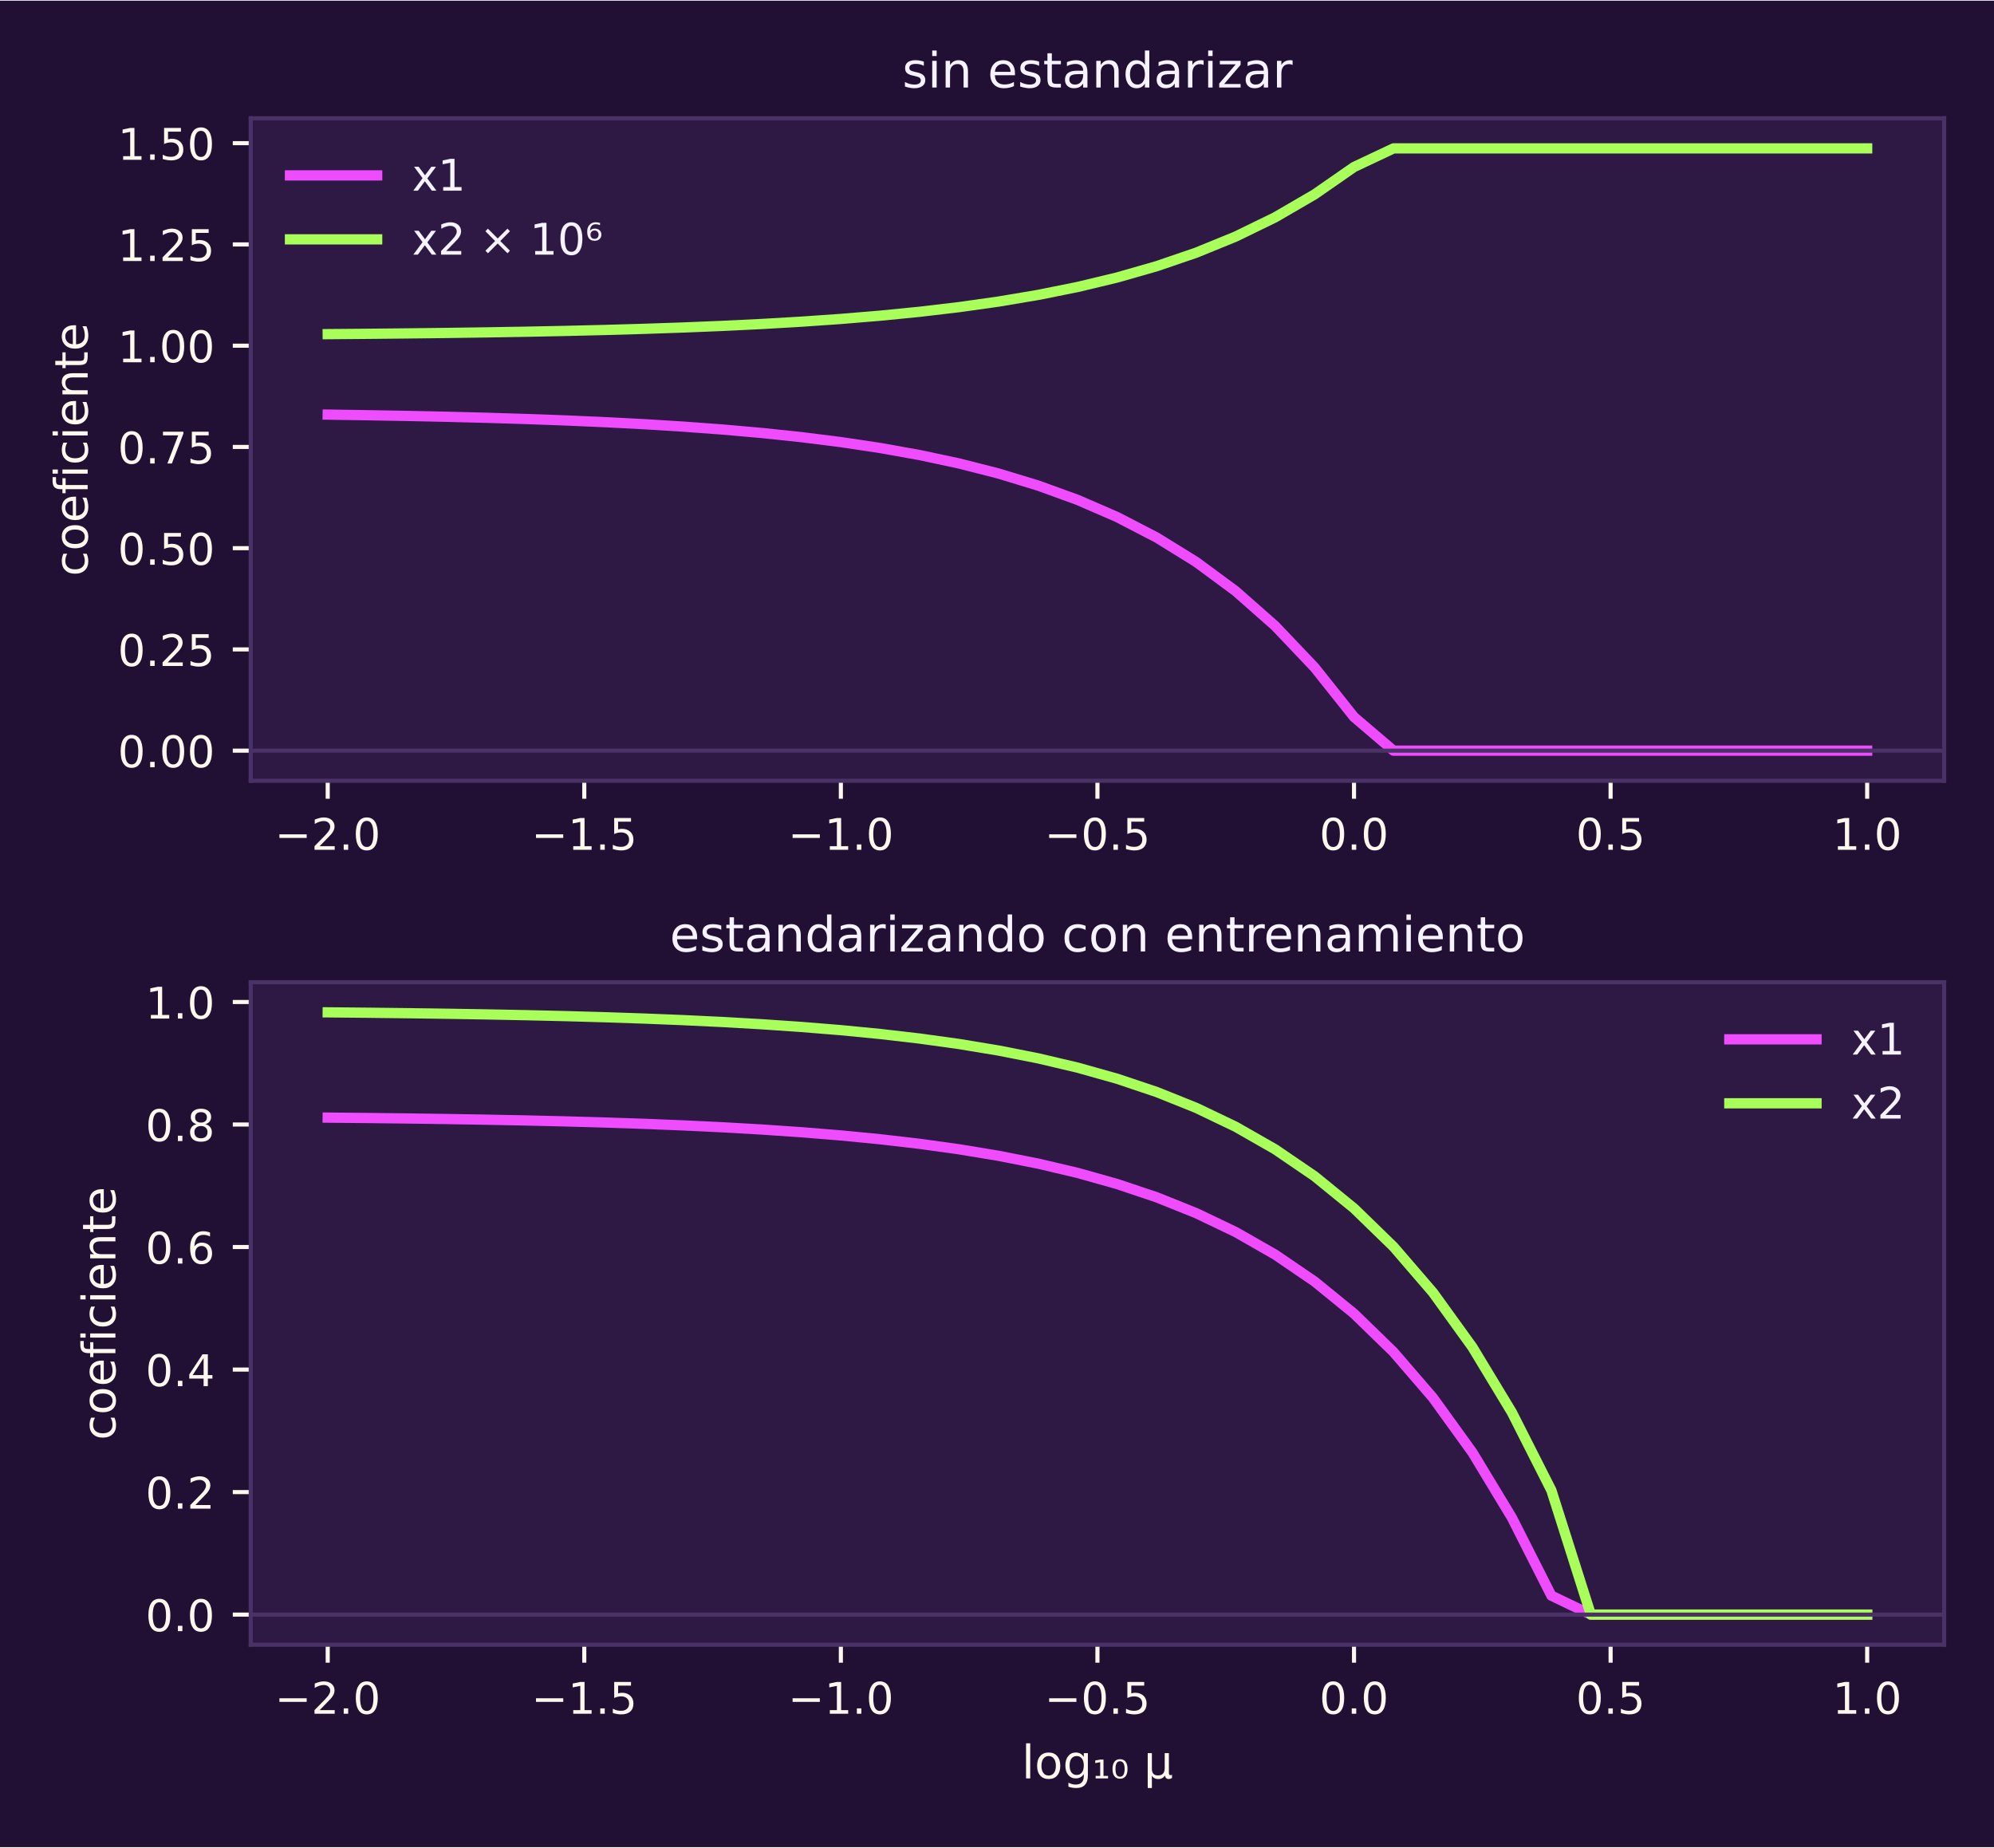
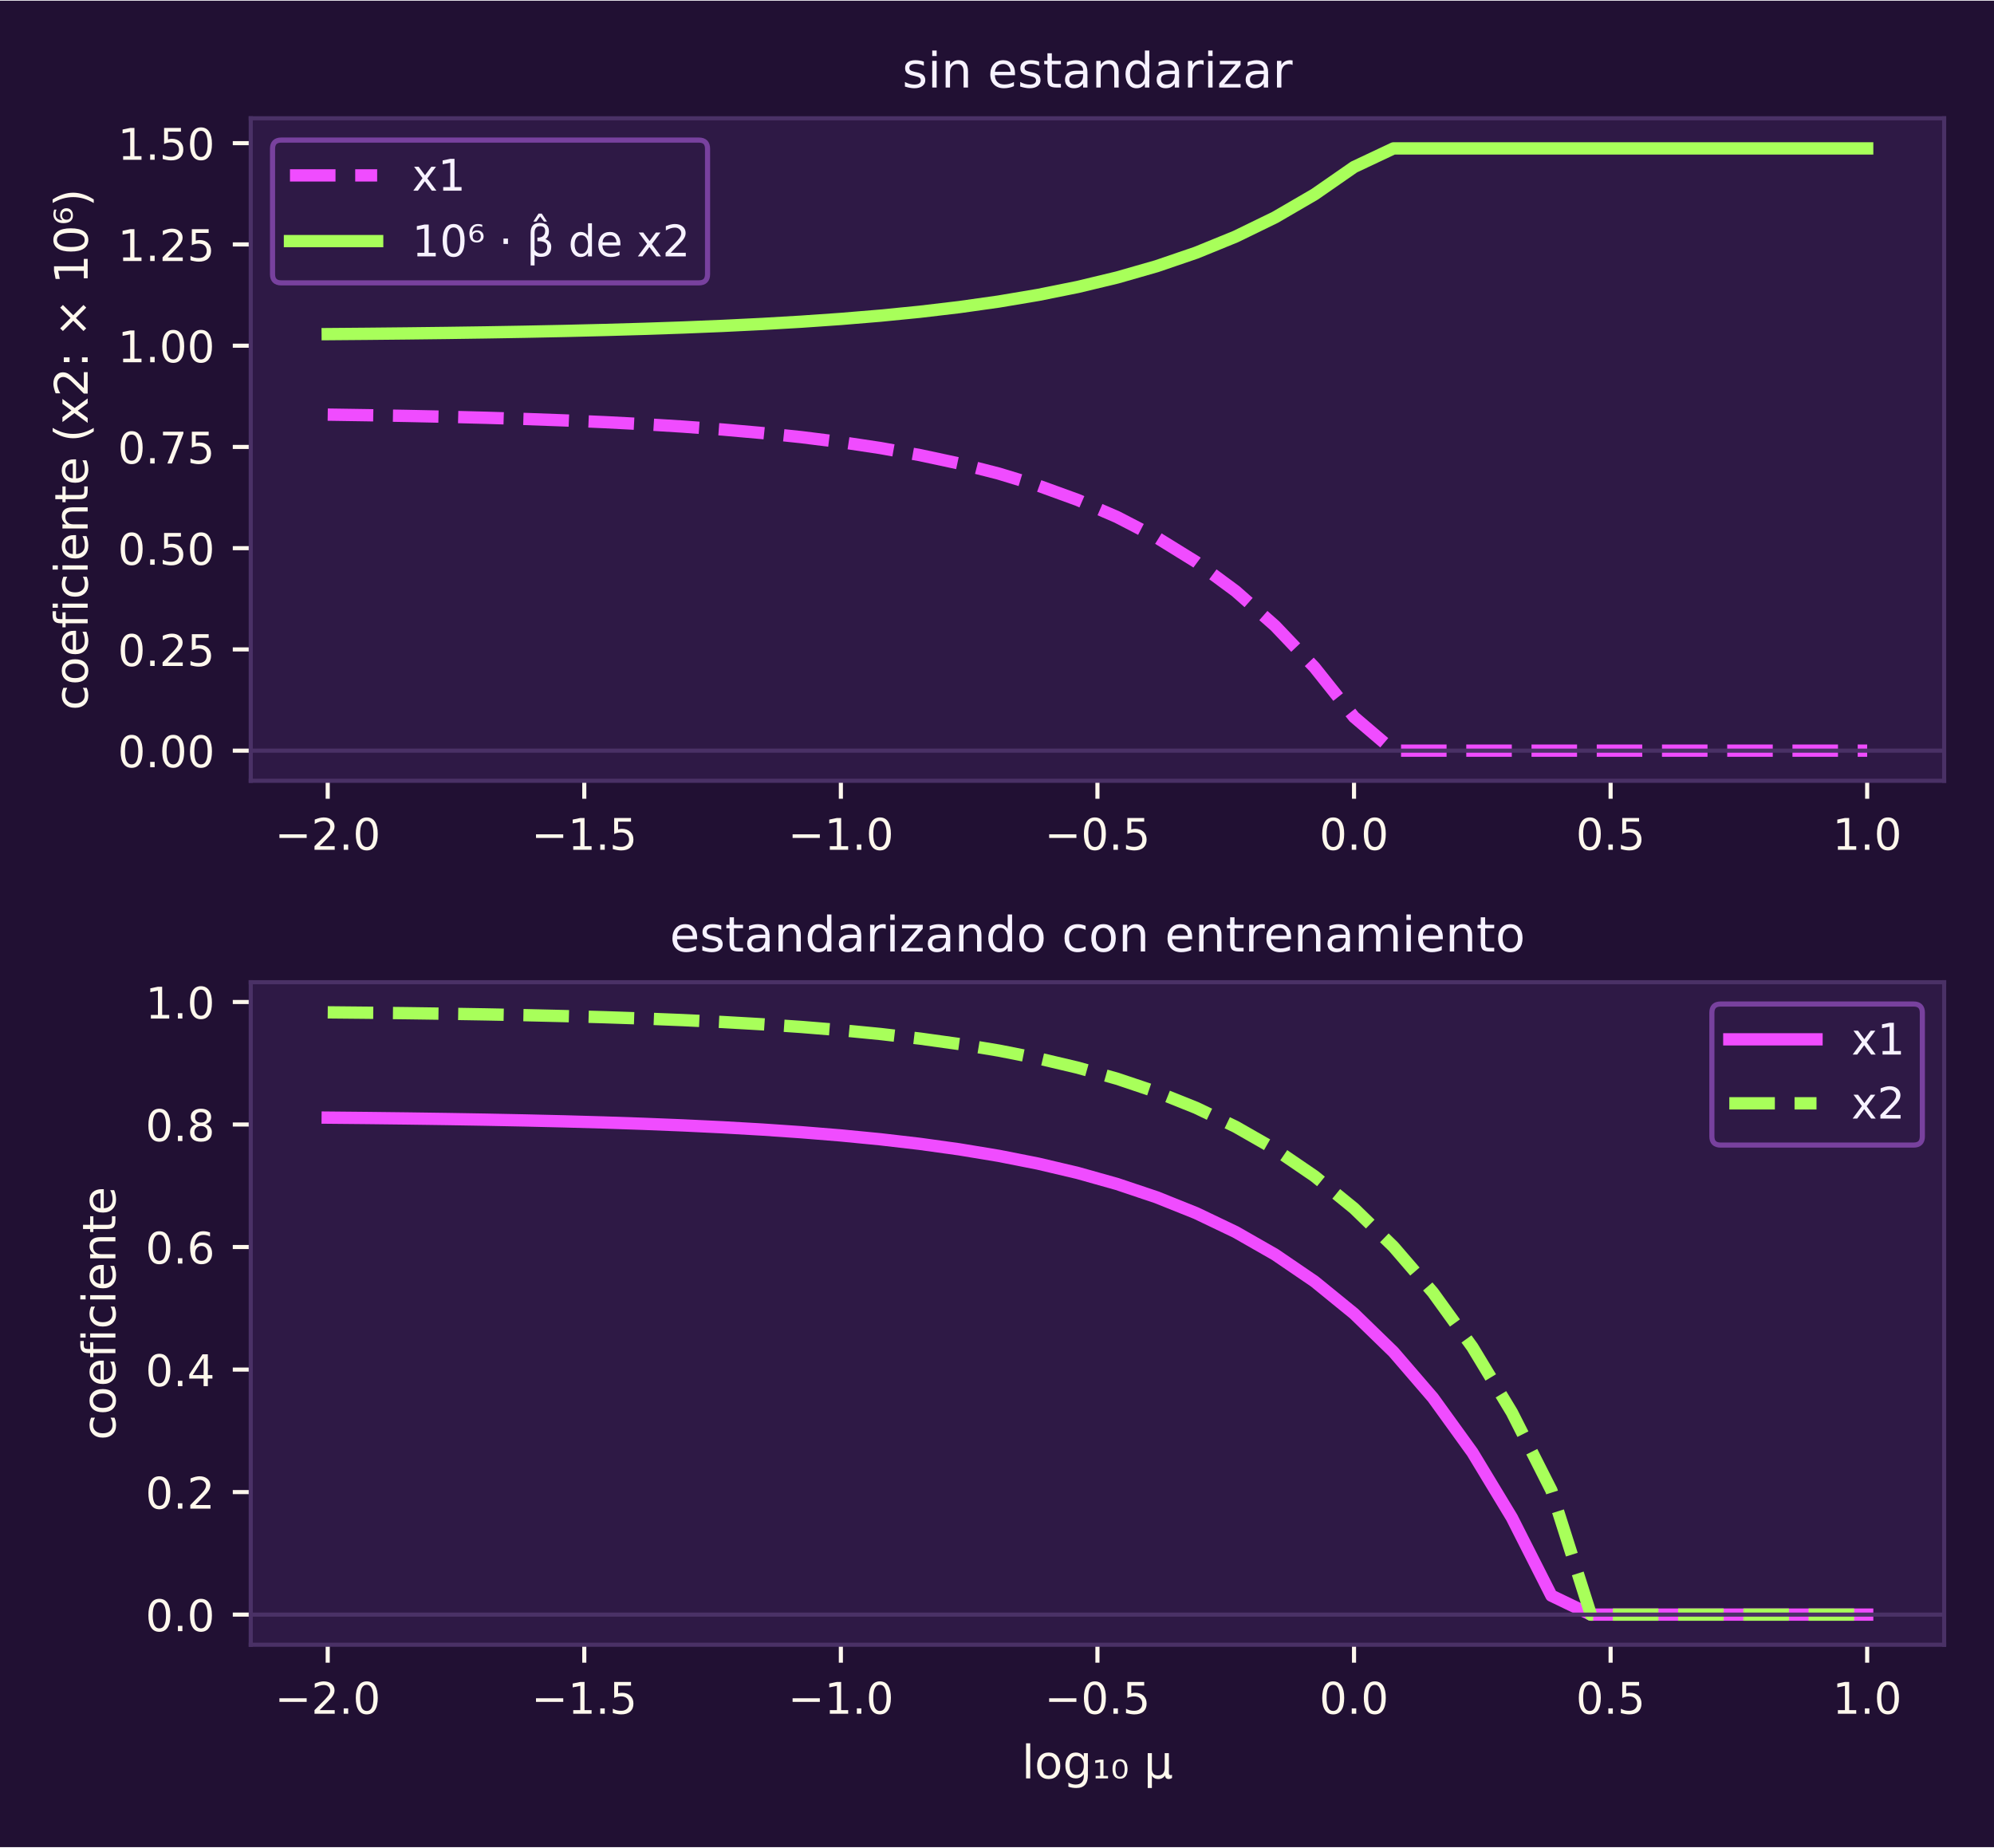
<svg xmlns="http://www.w3.org/2000/svg" xmlns:xlink="http://www.w3.org/1999/xlink" width="600" height="556" viewBox="0 0 388.8 360" role="img" aria-label="Dos variables igual de útiles, x2 en unidades × 10⁶: sin estandarizar x1 se apaga en μ = 1.1 y x2 en 2.8 × 10^6; estandarizando, juntas, en 2.5 y 2.9">
  <rect x="0" y="0" width="388.8" height="360" fill="#211033" />
  <defs>
    <style type="text/css">*{stroke-linejoin: round; stroke-linecap: butt}</style>
  </defs>
  <g id="figure_1">
    <g id="patch_1">
      <path d="M 0 360  L 388.8 360  L 388.8 0  L 0 0  z " style="fill: #211033" />
    </g>
    <g id="axes_1">
      <g id="patch_2">
        <path d="M 48.89 152.1  L 379.08 152.1  L 379.08 22.92  L 48.89 22.92  z " style="fill: #2e1945" />
      </g>
      <g id="matplotlib.axis_1">
        <g id="xtick_1">
          <g id="line2d_1">
            <defs>
              <path id="md5d1416848" d="M 0 0  L 0 3.5  " style="stroke: #fff8ed; stroke-width: 0.8" />
            </defs>
            <g>
              <use xlink:href="#md5d1416848" x="63.899" y="152.1" style="fill: #fff8ed; stroke: #fff8ed; stroke-width: 0.8" />
            </g>
          </g>
          <g id="text_1">
            <text style="font-size: 8.5px; font-family: 'DejaVu Sans', sans-serif; text-anchor: middle; fill: #fff8ed" x="63.899" y="165.559" transform="rotate(-0 63.89864 165.5587)">−2.0</text>
          </g>
        </g>
        <g id="xtick_2">
          <g id="line2d_2">
            <g>
              <use xlink:href="#md5d1416848" x="113.927" y="152.1" style="fill: #fff8ed; stroke: #fff8ed; stroke-width: 0.8" />
            </g>
          </g>
          <g id="text_2">
            <text style="font-size: 8.5px; font-family: 'DejaVu Sans', sans-serif; text-anchor: middle; fill: #fff8ed" x="113.927" y="165.559" transform="rotate(-0 113.9274 165.5587)">−1.5</text>
          </g>
        </g>
        <g id="xtick_3">
          <g id="line2d_3">
            <g>
              <use xlink:href="#md5d1416848" x="163.956" y="152.1" style="fill: #fff8ed; stroke: #fff8ed; stroke-width: 0.8" />
            </g>
          </g>
          <g id="text_3">
            <text style="font-size: 8.5px; font-family: 'DejaVu Sans', sans-serif; text-anchor: middle; fill: #fff8ed" x="163.956" y="165.559" transform="rotate(-0 163.9562 165.5587)">−1.0</text>
          </g>
        </g>
        <g id="xtick_4">
          <g id="line2d_4">
            <g>
              <use xlink:href="#md5d1416848" x="213.985" y="152.1" style="fill: #fff8ed; stroke: #fff8ed; stroke-width: 0.8" />
            </g>
          </g>
          <g id="text_4">
            <text style="font-size: 8.5px; font-family: 'DejaVu Sans', sans-serif; text-anchor: middle; fill: #fff8ed" x="213.985" y="165.559" transform="rotate(-0 213.985 165.5587)">−0.5</text>
          </g>
        </g>
        <g id="xtick_5">
          <g id="line2d_5">
            <g>
              <use xlink:href="#md5d1416848" x="264.014" y="152.1" style="fill: #fff8ed; stroke: #fff8ed; stroke-width: 0.8" />
            </g>
          </g>
          <g id="text_5">
            <text style="font-size: 8.5px; font-family: 'DejaVu Sans', sans-serif; text-anchor: middle; fill: #fff8ed" x="264.014" y="165.559" transform="rotate(-0 264.0138 165.5587)">0.0</text>
          </g>
        </g>
        <g id="xtick_6">
          <g id="line2d_6">
            <g>
              <use xlink:href="#md5d1416848" x="314.043" y="152.1" style="fill: #fff8ed; stroke: #fff8ed; stroke-width: 0.8" />
            </g>
          </g>
          <g id="text_6">
            <text style="font-size: 8.5px; font-family: 'DejaVu Sans', sans-serif; text-anchor: middle; fill: #fff8ed" x="314.043" y="165.559" transform="rotate(-0 314.0426 165.5587)">0.5</text>
          </g>
        </g>
        <g id="xtick_7">
          <g id="line2d_7">
            <g>
              <use xlink:href="#md5d1416848" x="364.071" y="152.1" style="fill: #fff8ed; stroke: #fff8ed; stroke-width: 0.8" />
            </g>
          </g>
          <g id="text_7">
            <text style="font-size: 8.5px; font-family: 'DejaVu Sans', sans-serif; text-anchor: middle; fill: #fff8ed" x="364.071" y="165.559" transform="rotate(-0 364.0714 165.5587)">1.0</text>
          </g>
        </g>
      </g>
      <g id="matplotlib.axis_2">
        <g id="ytick_1">
          <g id="line2d_8">
            <defs>
              <path id="m7dde4cb0bd" d="M 0 0  L -3.5 0  " style="stroke: #fff8ed; stroke-width: 0.8" />
            </defs>
            <g>
              <use xlink:href="#m7dde4cb0bd" x="48.89" y="146.228" style="fill: #fff8ed; stroke: #fff8ed; stroke-width: 0.8" />
            </g>
          </g>
          <g id="text_8">
            <text style="font-size: 8.5px; font-family: 'DejaVu Sans', sans-serif; text-anchor: end; fill: #fff8ed" x="41.89" y="149.458" transform="rotate(-0 41.89 149.4575)">0.00</text>
          </g>
        </g>
        <g id="ytick_2">
          <g id="line2d_9">
            <g>
              <use xlink:href="#m7dde4cb0bd" x="48.89" y="126.486" style="fill: #fff8ed; stroke: #fff8ed; stroke-width: 0.8" />
            </g>
          </g>
          <g id="text_9">
            <text style="font-size: 8.5px; font-family: 'DejaVu Sans', sans-serif; text-anchor: end; fill: #fff8ed" x="41.89" y="129.716" transform="rotate(-0 41.89 129.7156)">0.25</text>
          </g>
        </g>
        <g id="ytick_3">
          <g id="line2d_10">
            <g>
              <use xlink:href="#m7dde4cb0bd" x="48.89" y="106.744" style="fill: #fff8ed; stroke: #fff8ed; stroke-width: 0.8" />
            </g>
          </g>
          <g id="text_10">
            <text style="font-size: 8.5px; font-family: 'DejaVu Sans', sans-serif; text-anchor: end; fill: #fff8ed" x="41.89" y="109.974" transform="rotate(-0 41.89 109.9736)">0.50</text>
          </g>
        </g>
        <g id="ytick_4">
          <g id="line2d_11">
            <g>
              <use xlink:href="#m7dde4cb0bd" x="48.89" y="87.002" style="fill: #fff8ed; stroke: #fff8ed; stroke-width: 0.8" />
            </g>
          </g>
          <g id="text_11">
            <text style="font-size: 8.5px; font-family: 'DejaVu Sans', sans-serif; text-anchor: end; fill: #fff8ed" x="41.89" y="90.232" transform="rotate(-0 41.89 90.23163)">0.75</text>
          </g>
        </g>
        <g id="ytick_5">
          <g id="line2d_12">
            <g>
              <use xlink:href="#m7dde4cb0bd" x="48.89" y="67.26" style="fill: #fff8ed; stroke: #fff8ed; stroke-width: 0.8" />
            </g>
          </g>
          <g id="text_12">
            <text style="font-size: 8.5px; font-family: 'DejaVu Sans', sans-serif; text-anchor: end; fill: #fff8ed" x="41.89" y="70.49" transform="rotate(-0 41.89 70.48967)">1.00</text>
          </g>
        </g>
        <g id="ytick_6">
          <g id="line2d_13">
            <g>
              <use xlink:href="#m7dde4cb0bd" x="48.89" y="47.518" style="fill: #fff8ed; stroke: #fff8ed; stroke-width: 0.8" />
            </g>
          </g>
          <g id="text_13">
            <text style="font-size: 8.5px; font-family: 'DejaVu Sans', sans-serif; text-anchor: end; fill: #fff8ed" x="41.89" y="50.748" transform="rotate(-0 41.89 50.74771)">1.25</text>
          </g>
        </g>
        <g id="ytick_7">
          <g id="line2d_14">
            <g>
              <use xlink:href="#m7dde4cb0bd" x="48.89" y="27.776" style="fill: #fff8ed; stroke: #fff8ed; stroke-width: 0.8" />
            </g>
          </g>
          <g id="text_14">
            <text style="font-size: 8.5px; font-family: 'DejaVu Sans', sans-serif; text-anchor: end; fill: #fff8ed" x="41.89" y="31.006" transform="rotate(-0 41.89 31.00575)">1.50</text>
          </g>
        </g>
        <g id="text_15">
-           <text style="font-size: 9px; font-family: 'DejaVu Sans', sans-serif; text-anchor: middle; fill: #fff8ed" x="17.093" y="87.51" transform="rotate(-90 17.0925 87.51)">coeficiente</text>
+           <text style="font-size: 9px; font-family: 'DejaVu Sans', sans-serif; text-anchor: middle; fill: #fff8ed" x="17.093" y="87.51" transform="rotate(-90 17.0925 87.51)">coeficiente (x2: × 10⁶)</text>
        </g>
      </g>
      <g id="coef-x1">
-         <path d="M 63.899 80.701  L 71.595 80.817  L 79.292 80.955  L 86.989 81.119  L 94.686 81.315  L 102.382 81.55  L 110.079 81.83  L 117.776 82.164  L 125.473 82.562  L 133.169 83.038  L 140.866 83.607  L 148.563 84.285  L 156.259 85.095  L 163.956 86.061  L 171.653 87.216  L 179.35 88.593  L 187.046 90.238  L 194.743 92.201  L 202.44 94.545  L 210.137 97.343  L 217.833 100.683  L 225.53 104.67  L 233.227 109.43  L 240.924 115.113  L 248.62 121.896  L 256.317 129.994  L 264.014 139.662  L 271.711 146.228  L 279.407 146.228  L 287.104 146.228  L 294.801 146.228  L 302.497 146.228  L 310.194 146.228  L 317.891 146.228  L 325.588 146.228  L 333.284 146.228  L 340.981 146.228  L 348.678 146.228  L 356.375 146.228  L 364.071 146.228  " clip-path="url(#pdc66144db1)" style="fill: none; stroke: #f04cff; stroke-width: 2; stroke-linecap: square" />
-       </g>
-       <g id="coef-x2 × 10⁶">
-         <path d="M 63.899 65.008  L 71.595 64.945  L 79.292 64.868  L 86.989 64.778  L 94.686 64.669  L 102.382 64.54  L 110.079 64.385  L 117.776 64.2  L 125.473 63.98  L 133.169 63.717  L 140.866 63.403  L 148.563 63.028  L 156.259 62.58  L 163.956 62.046  L 171.653 61.408  L 179.35 60.647  L 187.046 59.738  L 194.743 58.653  L 202.44 57.357  L 210.137 55.811  L 217.833 53.965  L 225.53 51.761  L 233.227 49.13  L 240.924 45.989  L 248.62 42.24  L 256.317 37.764  L 264.014 32.421  L 271.711 28.792  L 279.407 28.792  L 287.104 28.792  L 294.801 28.792  L 302.497 28.792  L 310.194 28.792  L 317.891 28.792  L 325.588 28.792  L 333.284 28.792  L 340.981 28.792  L 348.678 28.792  L 356.375 28.792  L 364.071 28.792  " clip-path="url(#pdc66144db1)" style="fill: none; stroke: #a8ff5a; stroke-width: 2; stroke-linecap: square" />
+         <path d="M 63.899 80.701  L 71.595 80.817  L 79.292 80.955  L 86.989 81.119  L 94.686 81.315  L 102.382 81.55  L 110.079 81.83  L 117.776 82.164  L 125.473 82.562  L 133.169 83.038  L 140.866 83.607  L 148.563 84.285  L 156.259 85.095  L 163.956 86.061  L 171.653 87.216  L 179.35 88.593  L 187.046 90.238  L 194.743 92.201  L 202.44 94.545  L 210.137 97.343  L 217.833 100.683  L 225.53 104.67  L 233.227 109.43  L 240.924 115.113  L 248.62 121.896  L 256.317 129.994  L 264.014 139.662  L 271.711 146.228  L 279.407 146.228  L 287.104 146.228  L 294.801 146.228  L 302.497 146.228  L 310.194 146.228  L 317.891 146.228  L 325.588 146.228  L 333.284 146.228  L 340.981 146.228  L 348.678 146.228  L 356.375 146.228  L 364.071 146.228  " clip-path="url(#pdc66144db1)" style="fill: none; stroke-dasharray: 8.88,3.84; stroke-dashoffset: 0; stroke: #f04cff; stroke-width: 2.4" />
+       </g>
+       <g id="coef-10⁶ · β̂ de x2">
+         <path d="M 63.899 65.008  L 71.595 64.945  L 79.292 64.868  L 86.989 64.778  L 94.686 64.669  L 102.382 64.54  L 110.079 64.385  L 117.776 64.2  L 125.473 63.98  L 133.169 63.717  L 140.866 63.403  L 148.563 63.028  L 156.259 62.58  L 163.956 62.046  L 171.653 61.408  L 179.35 60.647  L 187.046 59.738  L 194.743 58.653  L 202.44 57.357  L 210.137 55.811  L 217.833 53.965  L 225.53 51.761  L 233.227 49.13  L 240.924 45.989  L 248.62 42.24  L 256.317 37.764  L 264.014 32.421  L 271.711 28.792  L 279.407 28.792  L 287.104 28.792  L 294.801 28.792  L 302.497 28.792  L 310.194 28.792  L 317.891 28.792  L 325.588 28.792  L 333.284 28.792  L 340.981 28.792  L 348.678 28.792  L 356.375 28.792  L 364.071 28.792  " clip-path="url(#pdc66144db1)" style="fill: none; stroke: #a8ff5a; stroke-width: 2.4; stroke-linecap: square" />
      </g>
      <g id="line2d_15">
        <path d="M 48.89 146.228  L 379.08 146.228  " clip-path="url(#pdc66144db1)" style="fill: none; stroke: #4a3166; stroke-width: 0.8; stroke-linecap: square" />
      </g>
      <g id="patch_3">
        <path d="M 48.89 152.1  L 48.89 22.92  " style="fill: none; stroke: #4a3166; stroke-width: 0.8; stroke-linejoin: miter; stroke-linecap: square" />
      </g>
      <g id="patch_4">
        <path d="M 379.08 152.1  L 379.08 22.92  " style="fill: none; stroke: #4a3166; stroke-width: 0.8; stroke-linejoin: miter; stroke-linecap: square" />
      </g>
      <g id="patch_5">
        <path d="M 48.89 152.1  L 379.08 152.1  " style="fill: none; stroke: #4a3166; stroke-width: 0.8; stroke-linejoin: miter; stroke-linecap: square" />
      </g>
      <g id="patch_6">
        <path d="M 48.89 22.92  L 379.08 22.92  " style="fill: none; stroke: #4a3166; stroke-width: 0.8; stroke-linejoin: miter; stroke-linecap: square" />
      </g>
      <g id="text_16">
        <text style="font-size: 9.5px; font-family: 'DejaVu Sans', sans-serif; text-anchor: middle; fill: #f7f2ff" x="213.985" y="16.92" transform="rotate(-0 213.985 16.92)">sin estandarizar</text>
      </g>
      <g id="legend_1">
+         <g id="patch_7">
+           <path d="M 54.84 55.013  L 136.261 55.013  Q 137.961 55.013 137.961 53.313  L 137.961 28.87  Q 137.961 27.17 136.261 27.17  L 54.84 27.17  Q 53.14 27.17 53.14 28.87  L 53.14 53.313  Q 53.14 55.013 54.84 55.013  z " style="fill: #2e1945; stroke: #78419e; stroke-linejoin: miter" />
+         </g>
        <g id="line2d_16">
-           <path d="M 56.54 34.054  L 65.04 34.054  L 73.54 34.054  " style="fill: none; stroke: #f04cff; stroke-width: 2; stroke-linecap: square" />
+           <path d="M 56.54 34.054  L 65.04 34.054  L 73.54 34.054  " style="fill: none; stroke-dasharray: 8.88,3.84; stroke-dashoffset: 0; stroke: #f04cff; stroke-width: 2.4" />
        </g>
        <g id="text_17">
          <text style="font-size: 8.5px; font-family: 'DejaVu Sans', sans-serif; text-anchor: start; fill: #f7f2ff" x="80.34" y="37.029" transform="rotate(-0 80.34 37.02867)">x1</text>
        </g>
        <g id="line2d_17">
-           <path d="M 56.54 46.53  L 65.04 46.53  L 73.54 46.53  " style="fill: none; stroke: #a8ff5a; stroke-width: 2; stroke-linecap: square" />
+           <path d="M 56.54 46.87  L 65.04 46.87  L 73.54 46.87  " style="fill: none; stroke: #a8ff5a; stroke-width: 2.4; stroke-linecap: square" />
        </g>
        <g id="text_18">
-           <text style="font-size: 8.5px; font-family: 'DejaVu Sans', sans-serif; text-anchor: start; fill: #f7f2ff" x="80.34" y="49.505" transform="rotate(-0 80.34 49.50508)">x2 × 10⁶</text>
+           <text style="font-size: 8.5px; font-family: 'DejaVu Sans', sans-serif; text-anchor: start; fill: #f7f2ff" x="80.34" y="49.845" transform="rotate(-0 80.34 49.84508)">10⁶ · β̂ de x2</text>
        </g>
      </g>
    </g>
    <g id="axes_2">
-       <g id="patch_7">
+       <g id="patch_8">
        <path d="M 48.89 320.56  L 379.08 320.56  L 379.08 191.38  L 48.89 191.38  z " style="fill: #2e1945" />
      </g>
      <g id="matplotlib.axis_3">
        <g id="xtick_8">
          <g id="line2d_18">
            <g>
              <use xlink:href="#md5d1416848" x="63.899" y="320.56" style="fill: #fff8ed; stroke: #fff8ed; stroke-width: 0.8" />
            </g>
          </g>
          <g id="text_19">
            <text style="font-size: 8.5px; font-family: 'DejaVu Sans', sans-serif; text-anchor: middle; fill: #fff8ed" x="63.899" y="334.019" transform="rotate(-0 63.89864 334.0187)">−2.0</text>
          </g>
        </g>
        <g id="xtick_9">
          <g id="line2d_19">
            <g>
              <use xlink:href="#md5d1416848" x="113.927" y="320.56" style="fill: #fff8ed; stroke: #fff8ed; stroke-width: 0.8" />
            </g>
          </g>
          <g id="text_20">
            <text style="font-size: 8.5px; font-family: 'DejaVu Sans', sans-serif; text-anchor: middle; fill: #fff8ed" x="113.927" y="334.019" transform="rotate(-0 113.9274 334.0187)">−1.5</text>
          </g>
        </g>
        <g id="xtick_10">
          <g id="line2d_20">
            <g>
              <use xlink:href="#md5d1416848" x="163.956" y="320.56" style="fill: #fff8ed; stroke: #fff8ed; stroke-width: 0.8" />
            </g>
          </g>
          <g id="text_21">
            <text style="font-size: 8.5px; font-family: 'DejaVu Sans', sans-serif; text-anchor: middle; fill: #fff8ed" x="163.956" y="334.019" transform="rotate(-0 163.9562 334.0187)">−1.0</text>
          </g>
        </g>
        <g id="xtick_11">
          <g id="line2d_21">
            <g>
              <use xlink:href="#md5d1416848" x="213.985" y="320.56" style="fill: #fff8ed; stroke: #fff8ed; stroke-width: 0.8" />
            </g>
          </g>
          <g id="text_22">
            <text style="font-size: 8.5px; font-family: 'DejaVu Sans', sans-serif; text-anchor: middle; fill: #fff8ed" x="213.985" y="334.019" transform="rotate(-0 213.985 334.0187)">−0.5</text>
          </g>
        </g>
        <g id="xtick_12">
          <g id="line2d_22">
            <g>
              <use xlink:href="#md5d1416848" x="264.014" y="320.56" style="fill: #fff8ed; stroke: #fff8ed; stroke-width: 0.8" />
            </g>
          </g>
          <g id="text_23">
            <text style="font-size: 8.5px; font-family: 'DejaVu Sans', sans-serif; text-anchor: middle; fill: #fff8ed" x="264.014" y="334.019" transform="rotate(-0 264.0138 334.0187)">0.0</text>
          </g>
        </g>
        <g id="xtick_13">
          <g id="line2d_23">
            <g>
              <use xlink:href="#md5d1416848" x="314.043" y="320.56" style="fill: #fff8ed; stroke: #fff8ed; stroke-width: 0.8" />
            </g>
          </g>
          <g id="text_24">
            <text style="font-size: 8.5px; font-family: 'DejaVu Sans', sans-serif; text-anchor: middle; fill: #fff8ed" x="314.043" y="334.019" transform="rotate(-0 314.0426 334.0187)">0.5</text>
          </g>
        </g>
        <g id="xtick_14">
          <g id="line2d_24">
            <g>
              <use xlink:href="#md5d1416848" x="364.071" y="320.56" style="fill: #fff8ed; stroke: #fff8ed; stroke-width: 0.8" />
            </g>
          </g>
          <g id="text_25">
            <text style="font-size: 8.5px; font-family: 'DejaVu Sans', sans-serif; text-anchor: middle; fill: #fff8ed" x="364.071" y="334.019" transform="rotate(-0 364.0714 334.0187)">1.0</text>
          </g>
        </g>
        <g id="text_26">
          <text style="font-size: 9px; font-family: 'DejaVu Sans', sans-serif; text-anchor: middle; fill: #fff8ed" x="213.985" y="346.625" transform="rotate(-0 213.985 346.625)">log₁₀ μ</text>
        </g>
      </g>
      <g id="matplotlib.axis_4">
        <g id="ytick_8">
          <g id="line2d_25">
            <g>
              <use xlink:href="#m7dde4cb0bd" x="48.89" y="314.688" style="fill: #fff8ed; stroke: #fff8ed; stroke-width: 0.8" />
            </g>
          </g>
          <g id="text_27">
            <text style="font-size: 8.5px; font-family: 'DejaVu Sans', sans-serif; text-anchor: end; fill: #fff8ed" x="41.89" y="317.918" transform="rotate(-0 41.89 317.9175)">0.0</text>
          </g>
        </g>
        <g id="ytick_9">
          <g id="line2d_26">
            <g>
              <use xlink:href="#m7dde4cb0bd" x="48.89" y="290.798" style="fill: #fff8ed; stroke: #fff8ed; stroke-width: 0.8" />
            </g>
          </g>
          <g id="text_28">
            <text style="font-size: 8.5px; font-family: 'DejaVu Sans', sans-serif; text-anchor: end; fill: #fff8ed" x="41.89" y="294.027" transform="rotate(-0 41.89 294.0269)">0.2</text>
          </g>
        </g>
        <g id="ytick_10">
          <g id="line2d_27">
            <g>
              <use xlink:href="#m7dde4cb0bd" x="48.89" y="266.907" style="fill: #fff8ed; stroke: #fff8ed; stroke-width: 0.8" />
            </g>
          </g>
          <g id="text_29">
            <text style="font-size: 8.5px; font-family: 'DejaVu Sans', sans-serif; text-anchor: end; fill: #fff8ed" x="41.89" y="270.136" transform="rotate(-0 41.89 270.1364)">0.4</text>
          </g>
        </g>
        <g id="ytick_11">
          <g id="line2d_28">
            <g>
              <use xlink:href="#m7dde4cb0bd" x="48.89" y="243.016" style="fill: #fff8ed; stroke: #fff8ed; stroke-width: 0.8" />
            </g>
          </g>
          <g id="text_30">
            <text style="font-size: 8.5px; font-family: 'DejaVu Sans', sans-serif; text-anchor: end; fill: #fff8ed" x="41.89" y="246.246" transform="rotate(-0 41.89 246.2458)">0.6</text>
          </g>
        </g>
        <g id="ytick_12">
          <g id="line2d_29">
            <g>
              <use xlink:href="#m7dde4cb0bd" x="48.89" y="219.126" style="fill: #fff8ed; stroke: #fff8ed; stroke-width: 0.8" />
            </g>
          </g>
          <g id="text_31">
            <text style="font-size: 8.5px; font-family: 'DejaVu Sans', sans-serif; text-anchor: end; fill: #fff8ed" x="41.89" y="222.355" transform="rotate(-0 41.89 222.3552)">0.8</text>
          </g>
        </g>
        <g id="ytick_13">
          <g id="line2d_30">
            <g>
              <use xlink:href="#m7dde4cb0bd" x="48.89" y="195.235" style="fill: #fff8ed; stroke: #fff8ed; stroke-width: 0.8" />
            </g>
          </g>
          <g id="text_32">
            <text style="font-size: 8.5px; font-family: 'DejaVu Sans', sans-serif; text-anchor: end; fill: #fff8ed" x="41.89" y="198.465" transform="rotate(-0 41.89 198.4647)">1.0</text>
          </g>
        </g>
        <g id="text_33">
          <text style="font-size: 9px; font-family: 'DejaVu Sans', sans-serif; text-anchor: middle; fill: #fff8ed" x="22.501" y="255.97" transform="rotate(-90 22.50062 255.97)">coeficiente</text>
        </g>
      </g>
      <g id="coef-x1">
-         <path d="M 63.899 217.78  L 71.595 217.855  L 79.292 217.944  L 86.989 218.051  L 94.686 218.178  L 102.382 218.33  L 110.079 218.511  L 117.776 218.728  L 125.473 218.986  L 133.169 219.295  L 140.866 219.663  L 148.563 220.103  L 156.259 220.628  L 163.956 221.254  L 171.653 222.002  L 179.35 222.895  L 187.046 223.962  L 194.743 225.234  L 202.44 226.753  L 210.137 228.567  L 217.833 230.732  L 225.53 233.317  L 233.227 236.403  L 240.924 240.086  L 248.62 244.483  L 256.317 249.732  L 264.014 255.999  L 271.711 263.48  L 279.407 272.41  L 287.104 283.071  L 294.801 295.797  L 302.497 310.99  L 310.194 314.688  L 317.891 314.688  L 325.588 314.688  L 333.284 314.688  L 340.981 314.688  L 348.678 314.688  L 356.375 314.688  L 364.071 314.688  " clip-path="url(#pc686a025bd)" style="fill: none; stroke: #f04cff; stroke-width: 2; stroke-linecap: square" />
+         <path d="M 63.899 217.78  L 71.595 217.855  L 79.292 217.944  L 86.989 218.051  L 94.686 218.178  L 102.382 218.33  L 110.079 218.511  L 117.776 218.728  L 125.473 218.986  L 133.169 219.295  L 140.866 219.663  L 148.563 220.103  L 156.259 220.628  L 163.956 221.254  L 171.653 222.002  L 179.35 222.895  L 187.046 223.962  L 194.743 225.234  L 202.44 226.753  L 210.137 228.567  L 217.833 230.732  L 225.53 233.317  L 233.227 236.403  L 240.924 240.086  L 248.62 244.483  L 256.317 249.732  L 264.014 255.999  L 271.711 263.48  L 279.407 272.41  L 287.104 283.071  L 294.801 295.797  L 302.497 310.99  L 310.194 314.688  L 317.891 314.688  L 325.588 314.688  L 333.284 314.688  L 340.981 314.688  L 348.678 314.688  L 356.375 314.688  L 364.071 314.688  " clip-path="url(#pc686a025bd)" style="fill: none; stroke: #f04cff; stroke-width: 2.4; stroke-linecap: square" />
      </g>
      <g id="coef-x2">
-         <path d="M 63.899 197.252  L 71.595 197.327  L 79.292 197.416  L 86.989 197.523  L 94.686 197.65  L 102.382 197.802  L 110.079 197.983  L 117.776 198.2  L 125.473 198.458  L 133.169 198.767  L 140.866 199.135  L 148.563 199.575  L 156.259 200.1  L 163.956 200.726  L 171.653 201.474  L 179.35 202.367  L 187.046 203.433  L 194.743 204.706  L 202.44 206.225  L 210.137 208.039  L 217.833 210.204  L 225.53 212.789  L 233.227 215.874  L 240.924 219.558  L 248.62 223.955  L 256.317 229.204  L 264.014 235.471  L 271.711 242.952  L 279.407 251.882  L 287.104 262.543  L 294.801 275.269  L 302.497 290.462  L 310.194 314.688  L 317.891 314.688  L 325.588 314.688  L 333.284 314.688  L 340.981 314.688  L 348.678 314.688  L 356.375 314.688  L 364.071 314.688  " clip-path="url(#pc686a025bd)" style="fill: none; stroke: #a8ff5a; stroke-width: 2; stroke-linecap: square" />
+         <path d="M 63.899 197.252  L 71.595 197.327  L 79.292 197.416  L 86.989 197.523  L 94.686 197.65  L 102.382 197.802  L 110.079 197.983  L 117.776 198.2  L 125.473 198.458  L 133.169 198.767  L 140.866 199.135  L 148.563 199.575  L 156.259 200.1  L 163.956 200.726  L 171.653 201.474  L 179.35 202.367  L 187.046 203.433  L 194.743 204.706  L 202.44 206.225  L 210.137 208.039  L 217.833 210.204  L 225.53 212.789  L 233.227 215.874  L 240.924 219.558  L 248.62 223.955  L 256.317 229.204  L 264.014 235.471  L 271.711 242.952  L 279.407 251.882  L 287.104 262.543  L 294.801 275.269  L 302.497 290.462  L 310.194 314.688  L 317.891 314.688  L 325.588 314.688  L 333.284 314.688  L 340.981 314.688  L 348.678 314.688  L 356.375 314.688  L 364.071 314.688  " clip-path="url(#pc686a025bd)" style="fill: none; stroke-dasharray: 8.88,3.84; stroke-dashoffset: 0; stroke: #a8ff5a; stroke-width: 2.4" />
      </g>
      <g id="line2d_31">
        <path d="M 48.89 314.688  L 379.08 314.688  " clip-path="url(#pc686a025bd)" style="fill: none; stroke: #4a3166; stroke-width: 0.8; stroke-linecap: square" />
      </g>
-       <g id="patch_8">
+       <g id="patch_9">
        <path d="M 48.89 320.56  L 48.89 191.38  " style="fill: none; stroke: #4a3166; stroke-width: 0.8; stroke-linejoin: miter; stroke-linecap: square" />
      </g>
-       <g id="patch_9">
+       <g id="patch_10">
        <path d="M 379.08 320.56  L 379.08 191.38  " style="fill: none; stroke: #4a3166; stroke-width: 0.8; stroke-linejoin: miter; stroke-linecap: square" />
      </g>
-       <g id="patch_10">
+       <g id="patch_11">
        <path d="M 48.89 320.56  L 379.08 320.56  " style="fill: none; stroke: #4a3166; stroke-width: 0.8; stroke-linejoin: miter; stroke-linecap: square" />
      </g>
-       <g id="patch_11">
+       <g id="patch_12">
        <path d="M 48.89 191.38  L 379.08 191.38  " style="fill: none; stroke: #4a3166; stroke-width: 0.8; stroke-linejoin: miter; stroke-linecap: square" />
      </g>
      <g id="text_34">
        <text style="font-size: 9.5px; font-family: 'DejaVu Sans', sans-serif; text-anchor: middle; fill: #f7f2ff" x="213.985" y="185.38" transform="rotate(-0 213.985 185.38)">estandarizando con entrenamiento</text>
      </g>
      <g id="legend_2">
+         <g id="patch_13">
+           <path d="M 335.491 223.133  L 373.13 223.133  Q 374.83 223.133 374.83 221.433  L 374.83 197.33  Q 374.83 195.63 373.13 195.63  L 335.491 195.63  Q 333.791 195.63 333.791 197.33  L 333.791 221.433  Q 333.791 223.133 335.491 223.133  z " style="fill: #2e1945; stroke: #78419e; stroke-linejoin: miter" />
+         </g>
        <g id="line2d_32">
-           <path d="M 337.191 202.514  L 345.691 202.514  L 354.191 202.514  " style="fill: none; stroke: #f04cff; stroke-width: 2; stroke-linecap: square" />
+           <path d="M 337.191 202.514  L 345.691 202.514  L 354.191 202.514  " style="fill: none; stroke: #f04cff; stroke-width: 2.4; stroke-linecap: square" />
        </g>
        <g id="text_35">
          <text style="font-size: 8.5px; font-family: 'DejaVu Sans', sans-serif; text-anchor: start; fill: #f7f2ff" x="360.991" y="205.489" transform="rotate(-0 360.9909 205.4887)">x1</text>
        </g>
        <g id="line2d_33">
-           <path d="M 337.191 214.99  L 345.691 214.99  L 354.191 214.99  " style="fill: none; stroke: #a8ff5a; stroke-width: 2; stroke-linecap: square" />
+           <path d="M 337.191 214.99  L 345.691 214.99  L 354.191 214.99  " style="fill: none; stroke-dasharray: 8.88,3.84; stroke-dashoffset: 0; stroke: #a8ff5a; stroke-width: 2.4" />
        </g>
        <g id="text_36">
          <text style="font-size: 8.5px; font-family: 'DejaVu Sans', sans-serif; text-anchor: start; fill: #f7f2ff" x="360.991" y="217.965" transform="rotate(-0 360.9909 217.9651)">x2</text>
        </g>
      </g>
    </g>
  </g>
  <defs>
    <clipPath id="pdc66144db1">
      <rect x="48.89" y="22.92" width="330.19" height="129.18" />
    </clipPath>
    <clipPath id="pc686a025bd">
      <rect x="48.89" y="191.38" width="330.19" height="129.18" />
    </clipPath>
  </defs>
</svg>
